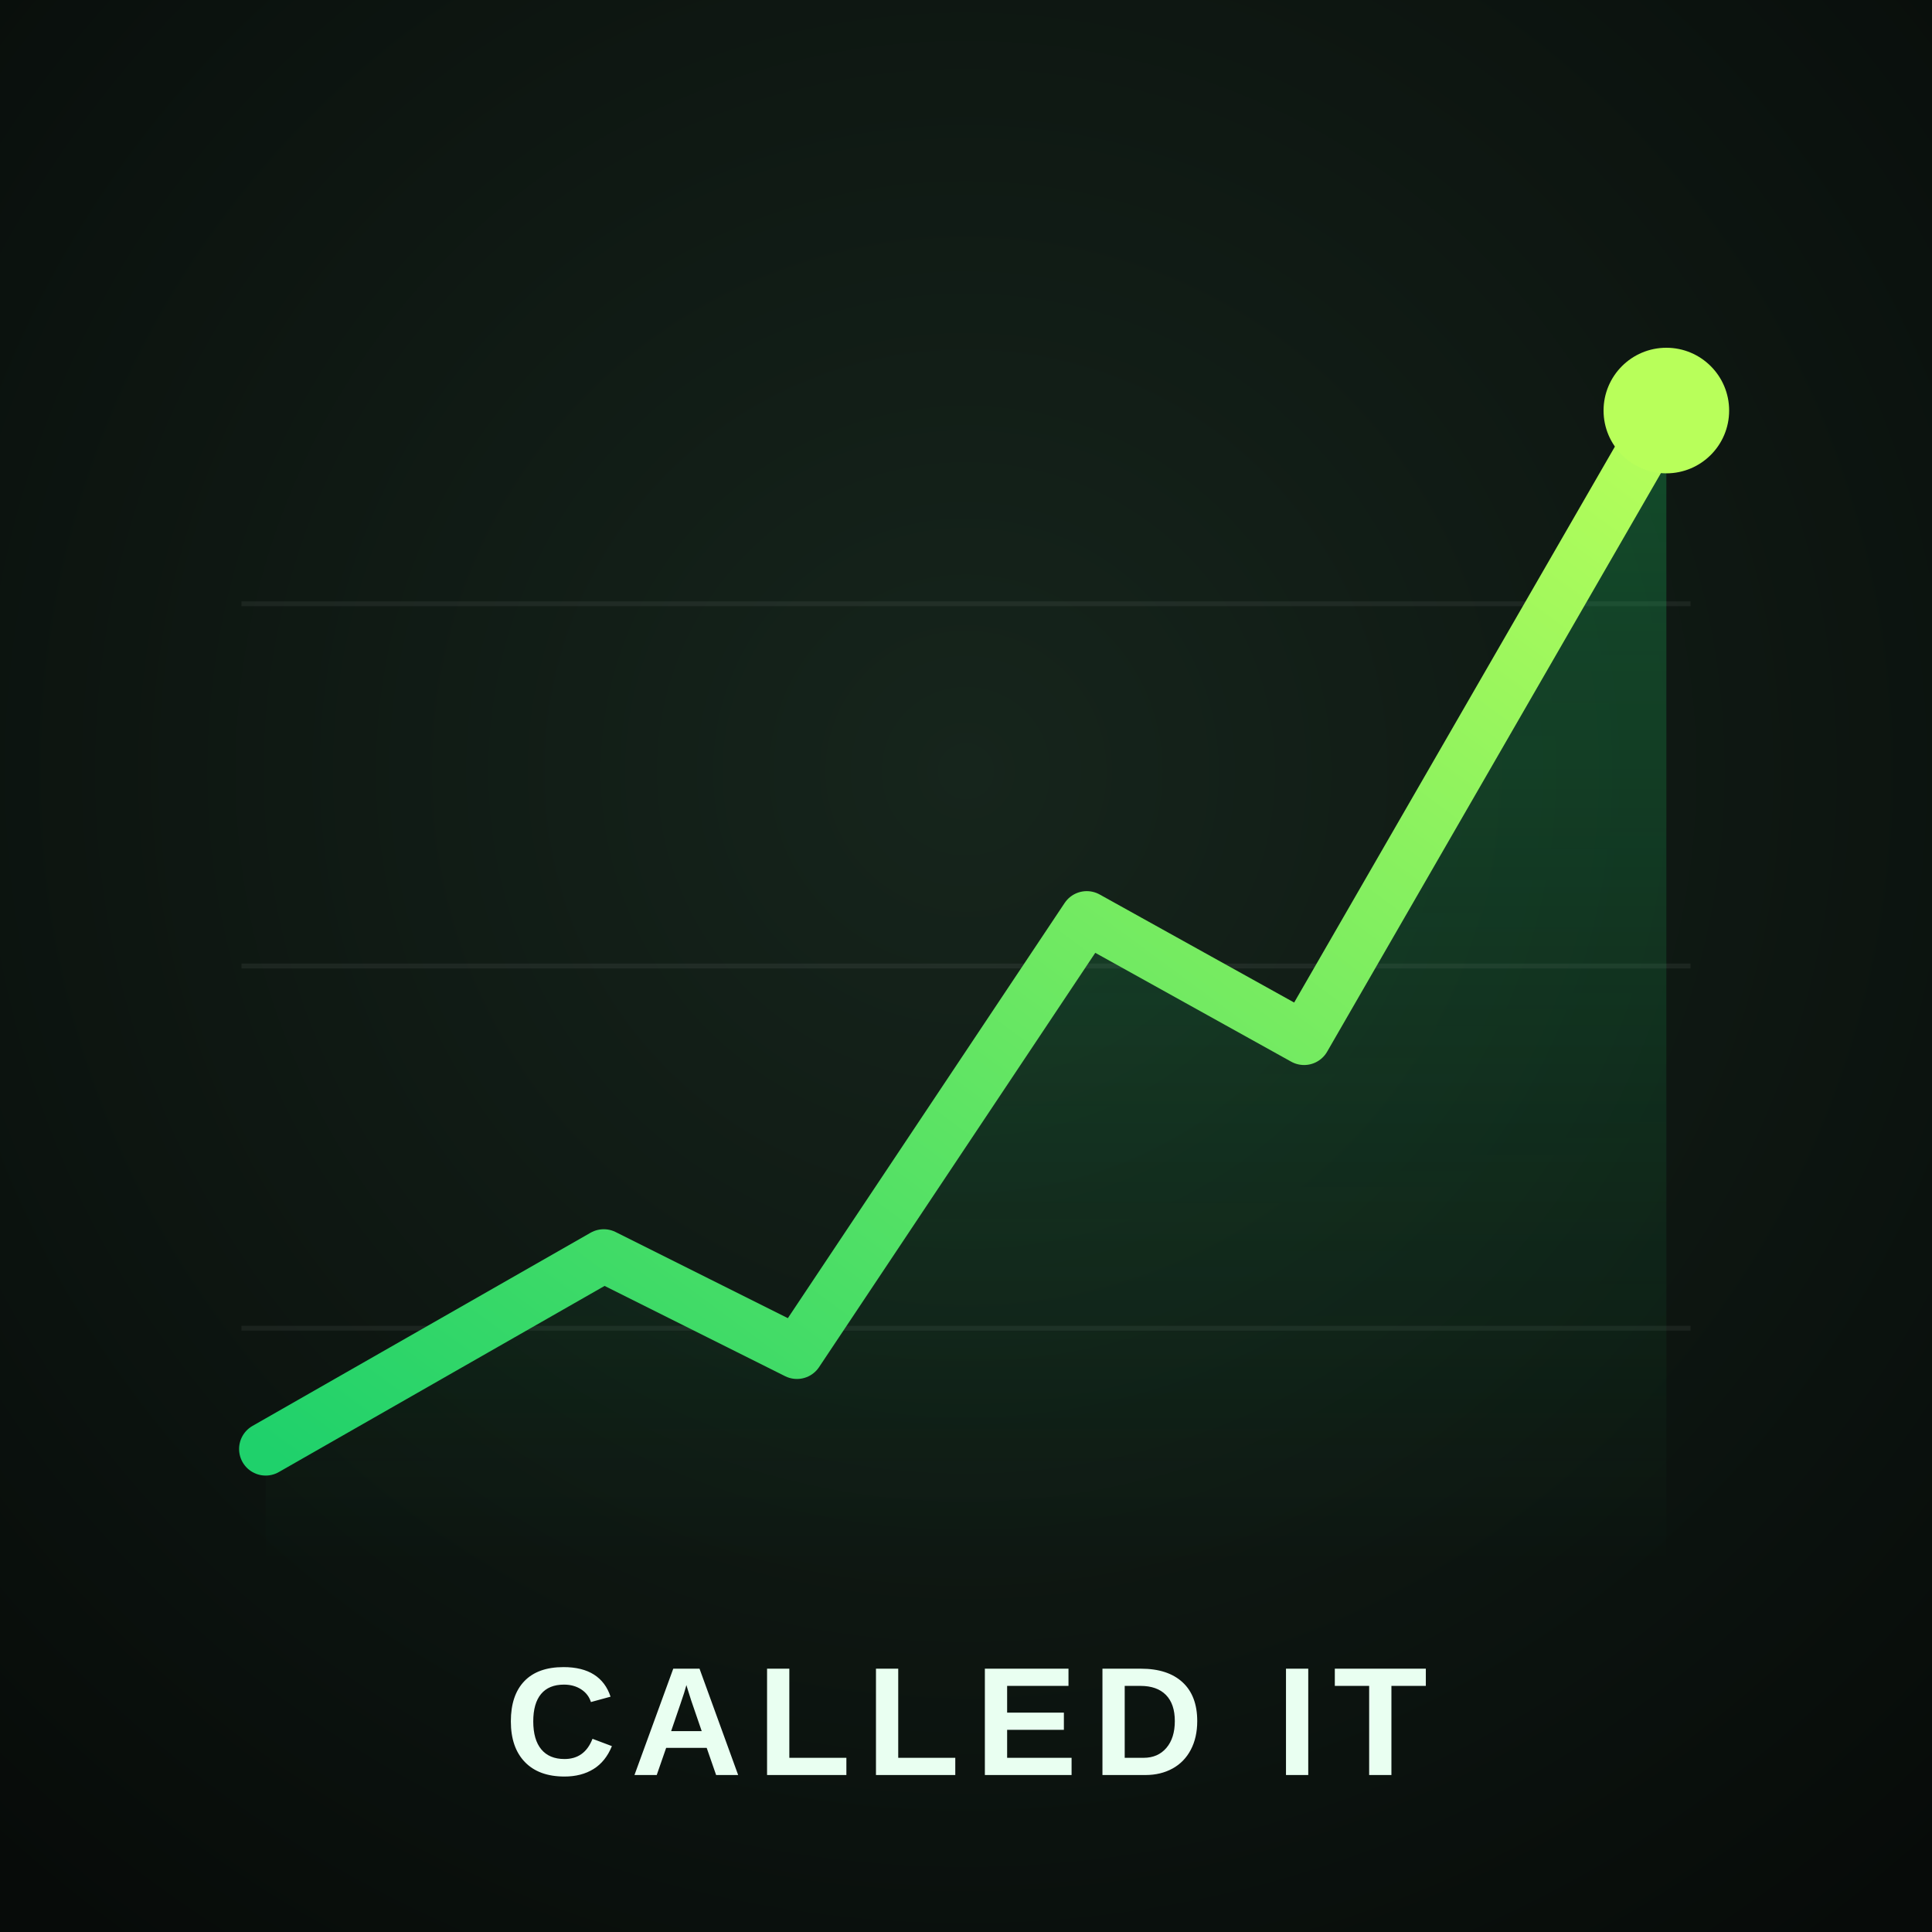
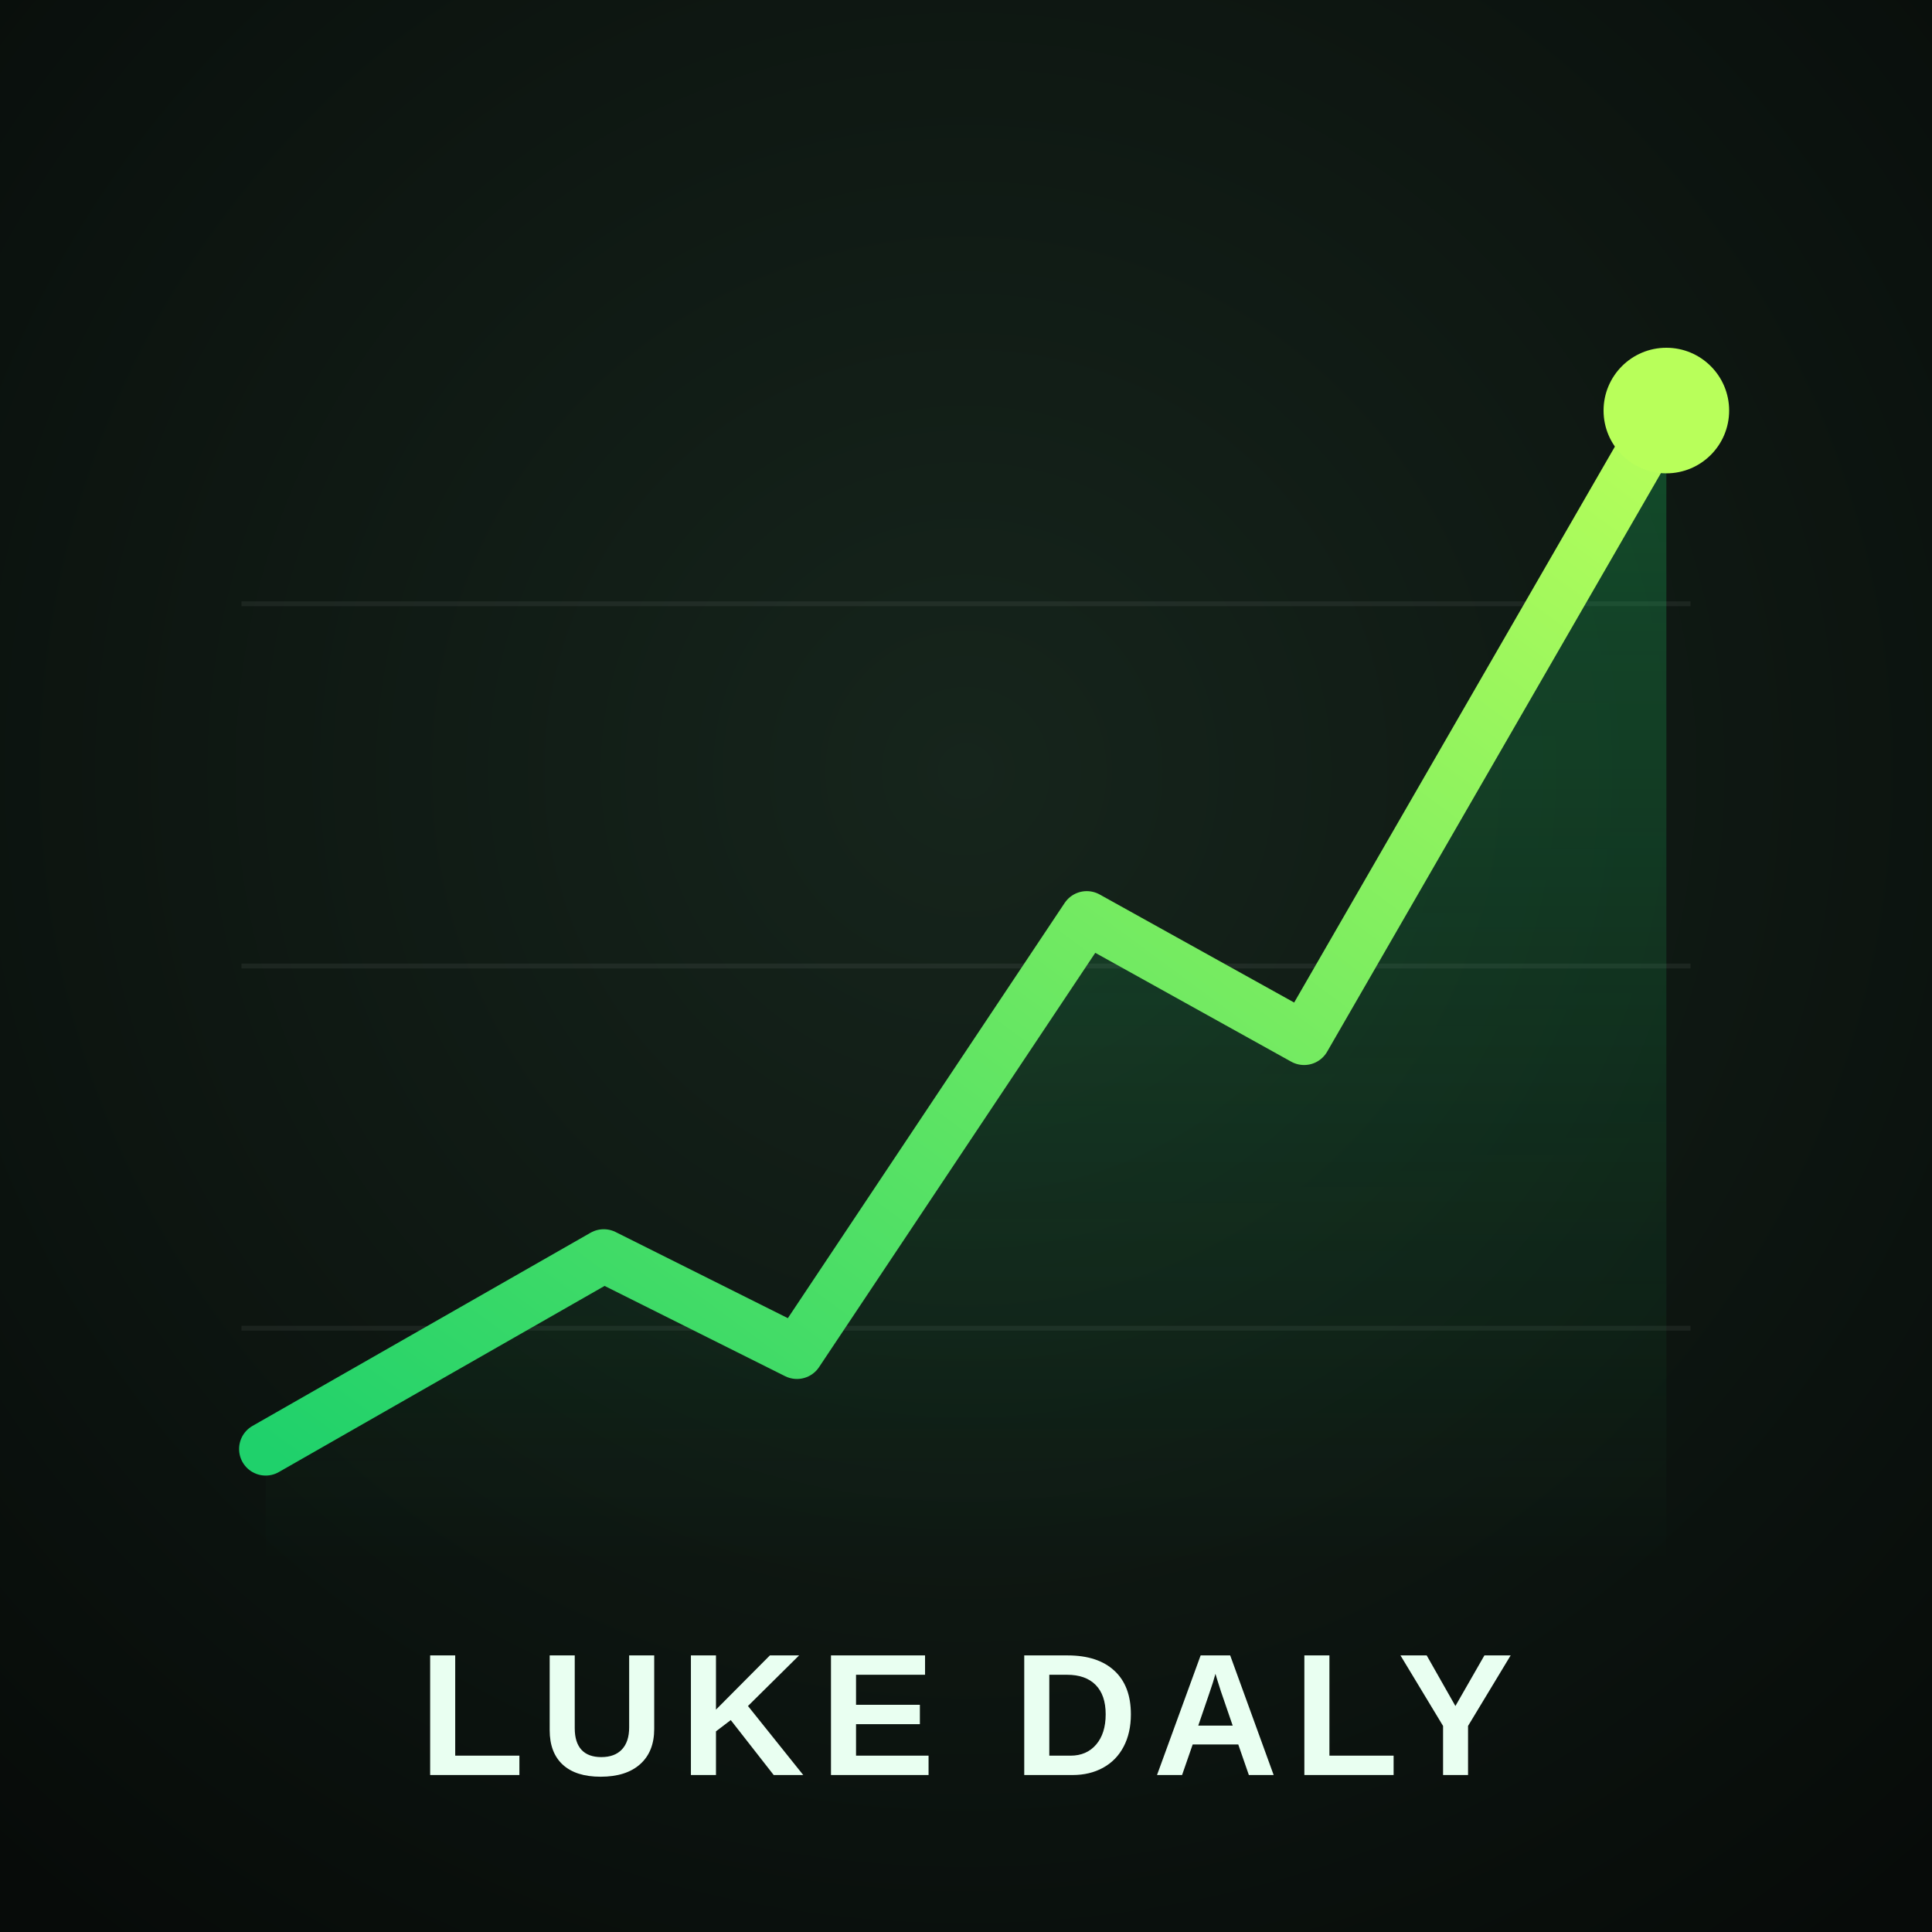
<svg xmlns="http://www.w3.org/2000/svg" width="800" height="800" viewBox="0 0 800 800">
  <defs>
    <radialGradient id="bg" cx="50%" cy="40%" r="75%">
      <stop offset="0" stop-color="#16251c" />
      <stop offset="1" stop-color="#070b09" />
    </radialGradient>
    <linearGradient id="ln" x1="0" y1="1" x2="1" y2="0">
      <stop offset="0" stop-color="#1fd16b" />
      <stop offset="1" stop-color="#b8ff5a" />
    </linearGradient>
    <linearGradient id="fill" x1="0" y1="0" x2="0" y2="1">
      <stop offset="0" stop-color="#1fd16b" stop-opacity=".28" />
      <stop offset="1" stop-color="#1fd16b" stop-opacity="0" />
    </linearGradient>
  </defs>
  <rect width="800" height="800" fill="url(#bg)" />
  <g stroke="#ffffff" stroke-opacity=".06" stroke-width="2">
    <path d="M100 250H700M100 400H700M100 550H700" />
  </g>
  <path d="M110 600 L250 520 L330 560 L450 380 L540 430 L690 170 L690 650 L110 650Z" fill="url(#fill)" />
  <path d="M110 600 L250 520 L330 560 L450 380 L540 430 L690 170" fill="none" stroke="url(#ln)" stroke-width="22" stroke-linecap="round" stroke-linejoin="round" />
  <circle cx="690" cy="170" r="26" fill="#b8ff5a" />
-   <text x="400" y="735" font-family="Arial Black, Arial, sans-serif" font-weight="900" font-size="64" text-anchor="middle" fill="#e9fff1" letter-spacing="6">CALLED IT</text>
+   <text x="400" y="735" font-family="Arial Black, Arial, sans-serif" font-weight="900" font-size="72" text-anchor="middle" fill="#e9fff1" letter-spacing="6">LUKE DALY</text>
</svg>
